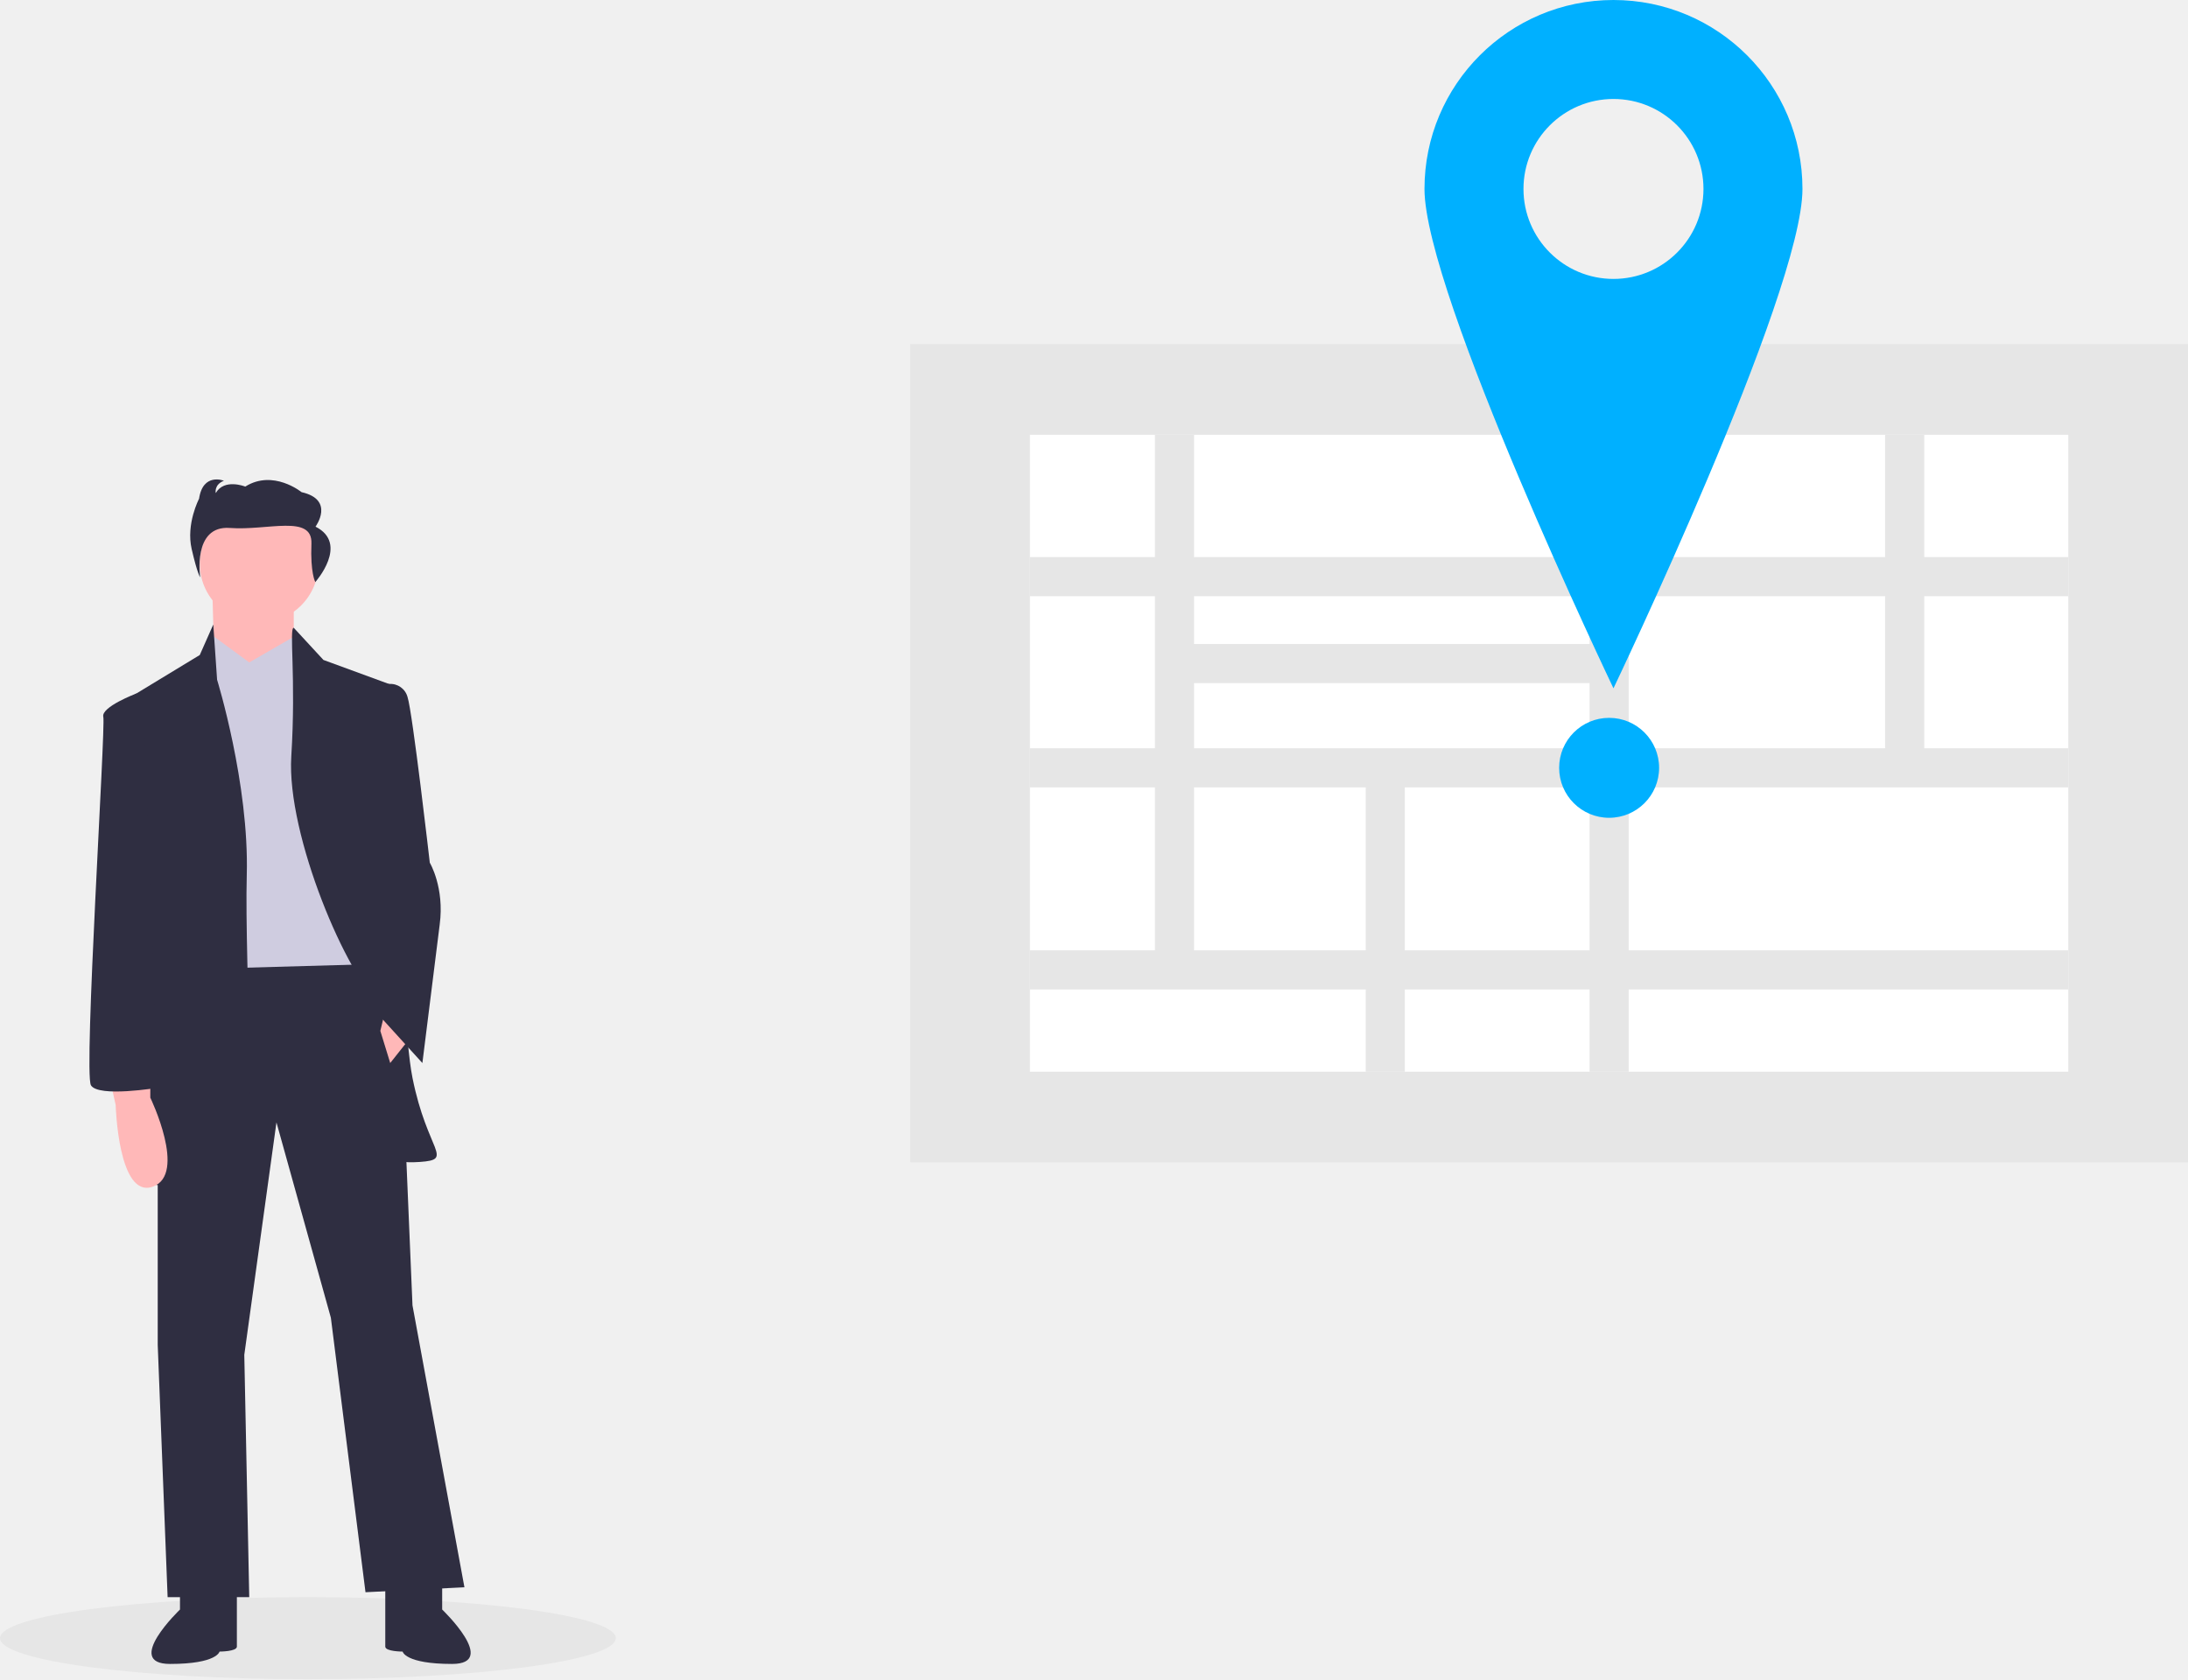
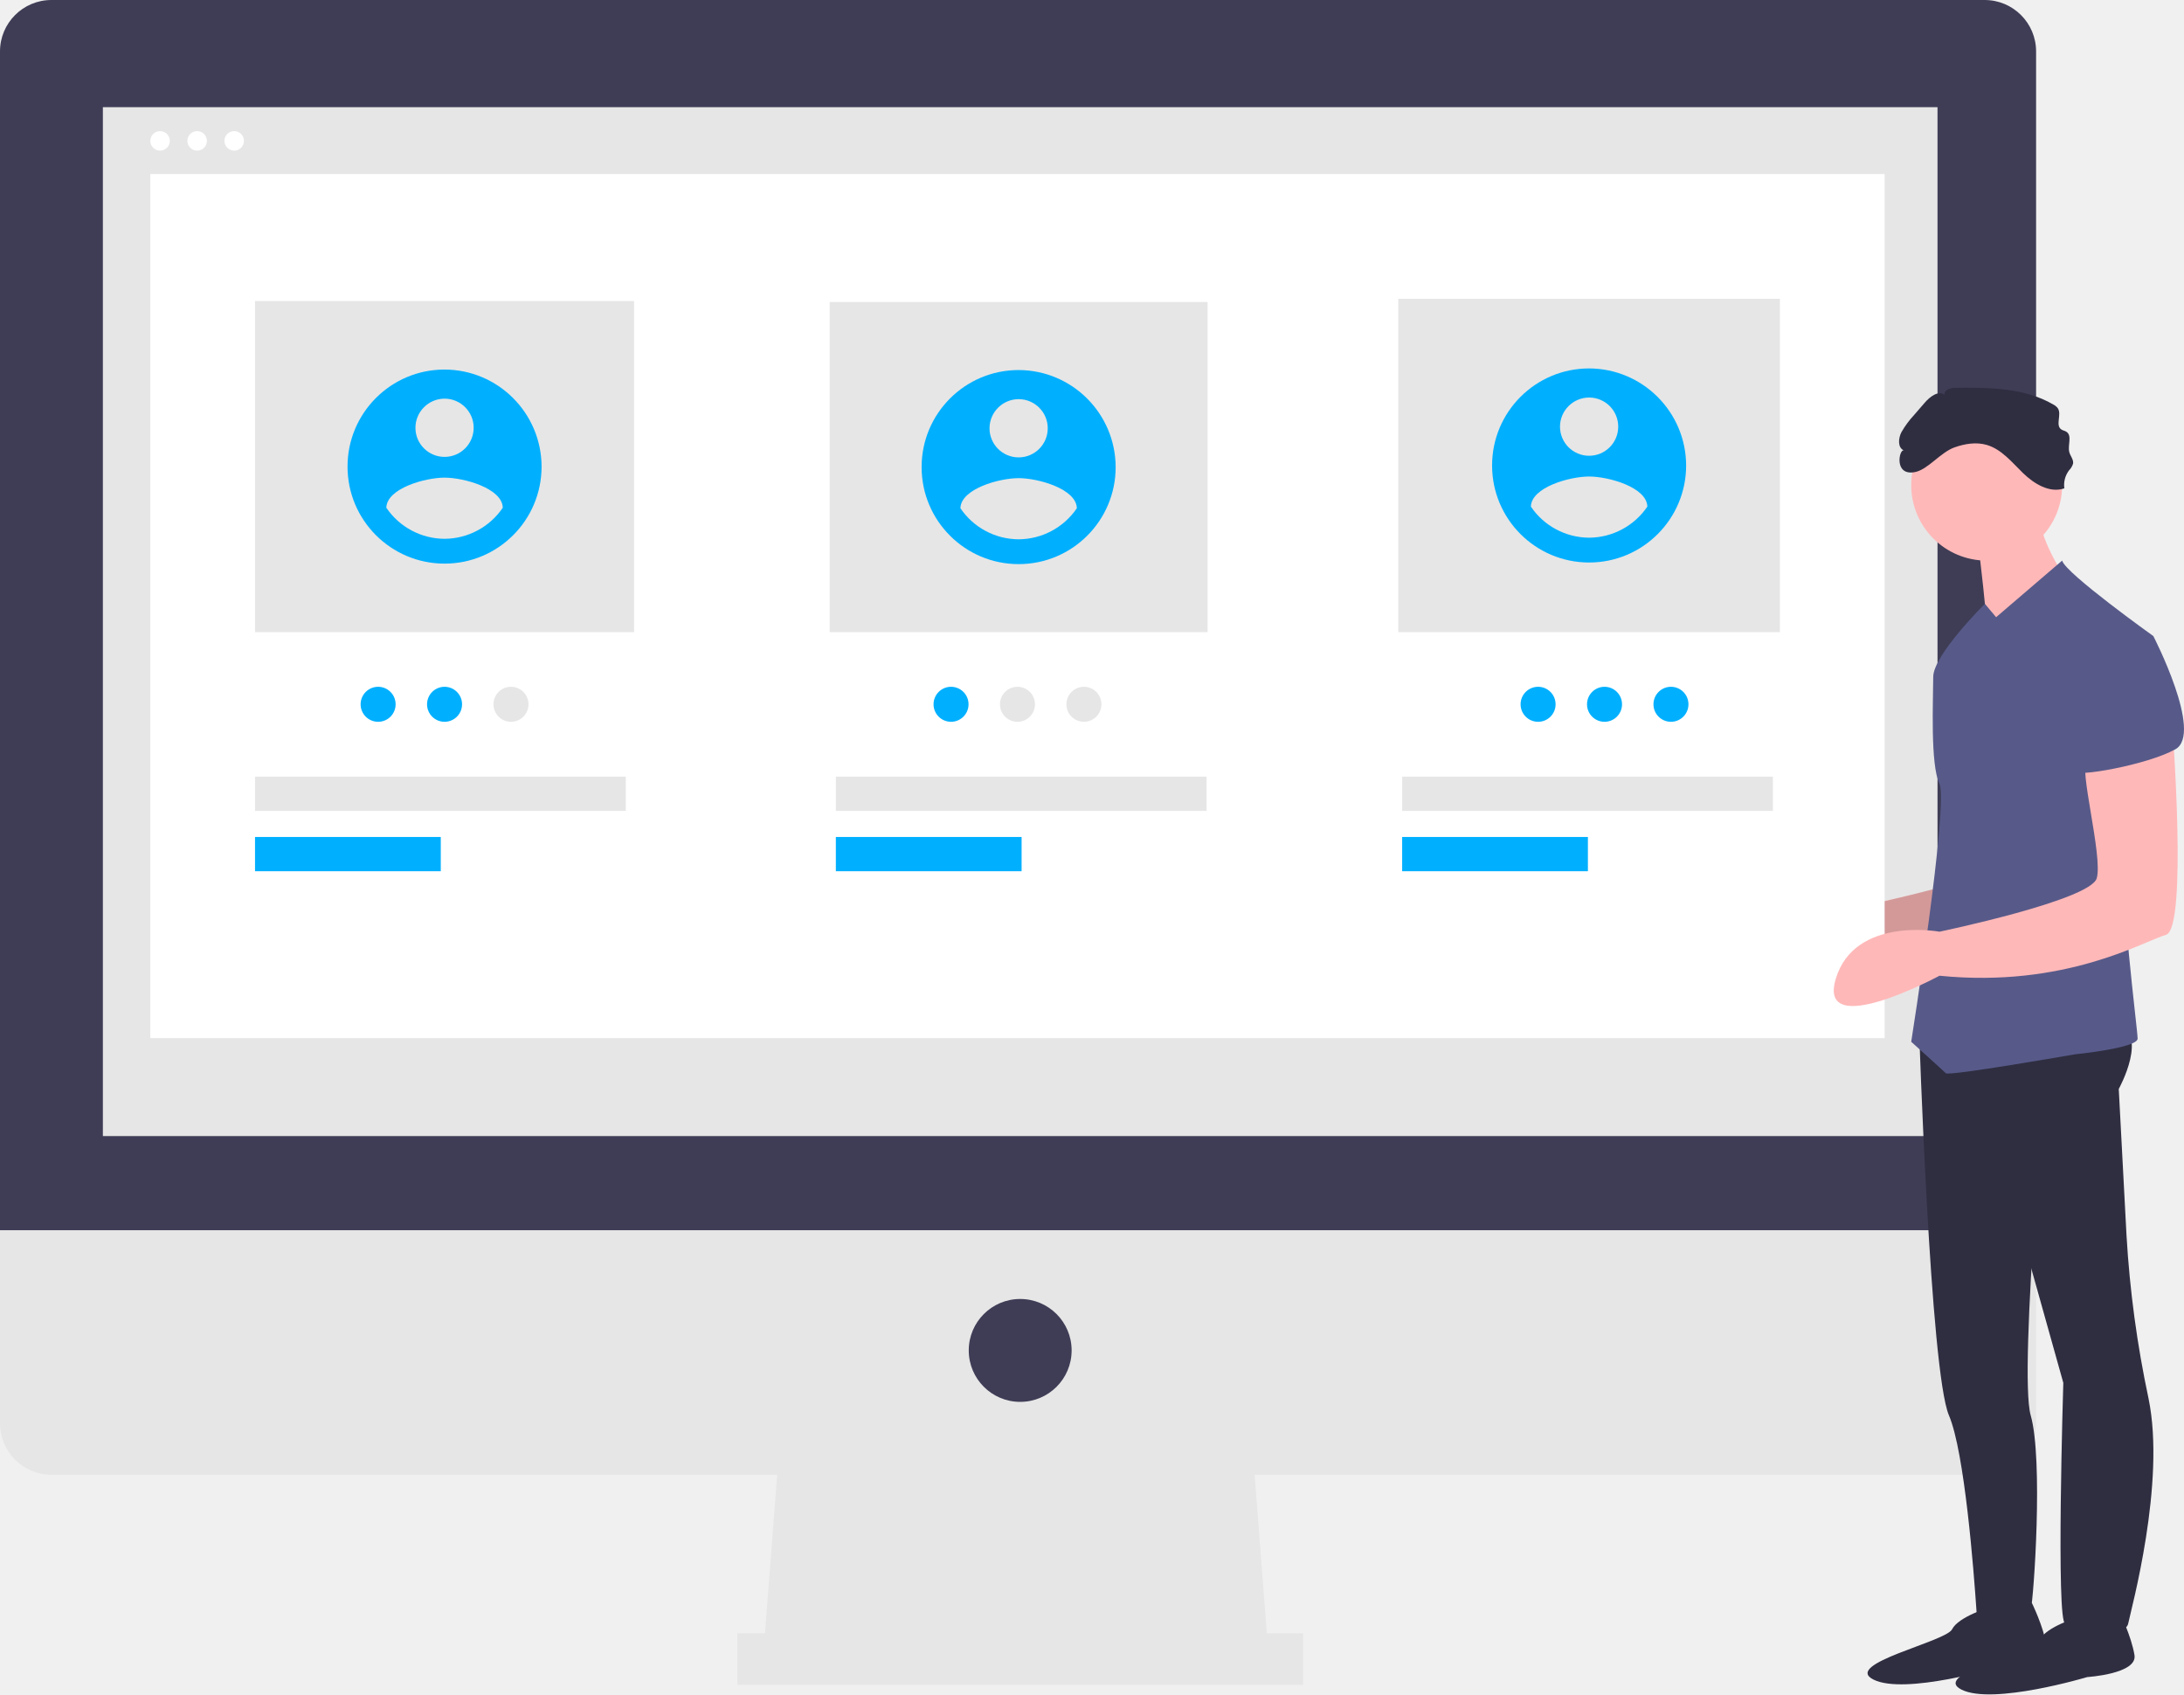
- <svg xmlns="http://www.w3.org/2000/svg" id="baf10ad2-6463-4f51-bd6b-04bf2837b3a8" data-name="Layer 1" width="884.596" height="679.043" viewBox="0 0 884.596 679.043">
-   <ellipse cx="124.484" cy="662.451" rx="124.484" ry="16.591" fill="#e6e6e6" />
-   <polygon points="63.767 385.875 63.767 543.875 67.767 645.875 100.767 645.875 98.767 547.875 111.767 453.875 133.767 532.875 147.767 643.875 187.767 641.875 166.767 527.875 160.767 385.875 63.767 385.875" fill="#2f2e41" />
-   <path d="M230.469,751.353v10s-23,22-4,22,20-5,20-5,7,0,7-2v-24Z" transform="translate(-157.7022 -110.4787)" fill="#2f2e41" />
-   <path d="M336.469,751.353v10s23,22,4,22-20-5-20-5-7,0-7-2v-24Z" transform="translate(-157.7022 -110.4787)" fill="#2f2e41" />
-   <circle cx="104.767" cy="227.875" r="24" fill="#ffb8b8" />
-   <polygon points="85.767 235.875 86.767 271.875 118.767 270.875 118.767 242.875 85.767 235.875" fill="#ffb8b8" />
-   <polygon points="100.767 267.875 85.767 256.875 79.767 391.875 150.767 389.875 133.767 271.875 118.767 257.501 100.767 267.875" fill="#cfcce0" />
-   <path d="M238.469,375.353l5.463-12.338,1.537,22.338s13,42,12,79,5,124-3,125-42,3-42-4-2-193-2-193Z" transform="translate(-157.7022 -110.4787)" fill="#2f2e41" />
-   <path d="M276.469,364.353l12,13,30,11s0,128,6,158,17,33,3,34-13-4-13-4,10-50-3-60-38-68-36-100S274.469,364.353,276.469,364.353Z" transform="translate(-157.7022 -110.4787)" fill="#2f2e41" />
-   <path d="M202.469,548.353l2,9s1,38,15,33-1-36-1-36v-6Z" transform="translate(-157.7022 -110.4787)" fill="#ffb8b8" />
-   <polygon points="169.267 415.375 157.767 429.875 153.767 416.875 157.267 402.375 169.267 415.375" fill="#ffb8b8" />
-   <path d="M305.469,387.353,314.969,387.07a7.144,7.144,0,0,1,7.5,5.283c2,6,9,67,9,67s6,10,4,25l-7,56-20-22,3-50Z" transform="translate(-157.7022 -110.4787)" fill="#2f2e41" />
-   <path d="M215.469,392.353l-2.655-1.424s-14.345,5.424-13.345,9.424-8,144-5,149,27,1,27,1Z" transform="translate(-157.7022 -110.4787)" fill="#2f2e41" />
-   <path d="M285.259,323.45s8.006-10.857-5.646-13.955c0,0-11.453-9.339-22.754-2.247,0,0-8.473-3.432-11.927,2.624,0,0-.784-3.397,3.297-4.985,0,0-8.473-3.432-10.046,7.276,0,0-5.338,10.155-2.987,20.345s3.449,11.445,3.449,11.445-3.222-21.114,12-19.973,33.439-5.625,32.965,6.338,1.565,15.544,1.565,15.544S298.988,330.388,285.259,323.45Z" transform="translate(-157.7022 -110.4787)" fill="#2f2e41" />
-   <rect x="368" y="139.171" width="516.596" height="330.846" fill="#e6e6e6" />
-   <rect x="416.404" y="175.809" width="419.787" height="257.571" fill="#fff" />
-   <rect x="416.404" y="225.274" width="419.787" height="15.815" fill="#e6e6e6" />
-   <rect x="416.404" y="302.591" width="419.787" height="15.815" fill="#e6e6e6" />
-   <rect x="474.84" y="260.418" width="177.478" height="15.815" fill="#e6e6e6" />
-   <rect x="416.404" y="384.301" width="419.787" height="15.815" fill="#e6e6e6" />
-   <rect x="466.933" y="175.809" width="15.815" height="218.157" fill="#e6e6e6" />
-   <rect x="762.143" y="175.809" width="15.815" height="135.568" fill="#e6e6e6" />
-   <rect x="642.653" y="175.809" width="15.815" height="257.571" fill="#e6e6e6" />
-   <rect x="552.157" y="305.227" width="15.815" height="128.153" fill="#e6e6e6" />
-   <circle cx="650.56" cy="310.498" r="20.208" fill="#00b0ff" />
-   <path d="M810.02,110.479a76.408,76.408,0,0,0-76.407,76.407c0,42.199,76.407,201.934,76.407,201.934s76.407-159.735,76.407-201.934A76.408,76.408,0,0,0,810.02,110.479Zm0,112.792a36.385,36.385,0,1,1,36.385-36.385A36.385,36.385,0,0,1,810.02,223.271Z" transform="translate(-157.7022 -110.4787)" fill="#00b0ff" />
+ <svg xmlns="http://www.w3.org/2000/svg" id="a103f326-996f-4fea-8e69-572a052820ff" data-name="Layer 1" width="825.767" height="640.565" viewBox="0 0 825.767 640.565">
+   <polygon points="479.735 627.22 288.489 627.22 294.972 542.943 473.252 542.943 479.735 627.22" fill="#e6e6e6" />
+   <rect x="278.765" y="617.496" width="213.936" height="19.449" fill="#e6e6e6" />
+   <path d="M937.512,129.718H206.565a19.449,19.449,0,0,0-19.449,19.449V594.865H956.961V149.166A19.449,19.449,0,0,0,937.512,129.718Z" transform="translate(-187.1167 -129.7175)" fill="#3f3d56" />
+   <path d="M187.117,594.865V667.798a19.449,19.449,0,0,0,19.449,19.449H937.512a19.449,19.449,0,0,0,19.449-19.449V594.865Z" transform="translate(-187.1167 -129.7175)" fill="#e6e6e6" />
+   <rect x="38.897" y="40.518" width="693.67" height="388.974" fill="#e6e6e6" />
+   <circle cx="385.732" cy="510.528" r="19.449" fill="#3f3d56" />
+   <circle cx="60.526" cy="53.257" r="3.691" fill="#fff" />
+   <circle cx="74.536" cy="53.257" r="3.691" fill="#fff" />
+   <circle cx="88.545" cy="53.257" r="3.691" fill="#fff" />
+   <path d="M983.461,392.775s5.945,77.282-2.378,79.66-38.046,20.212-85.605,15.456c0,0-46.369,24.968-39.235,1.189s39.235-17.834,39.235-17.834,57.07-11.89,59.448-20.212-7.134-42.802-3.567-43.991S983.461,392.775,983.461,392.775Z" transform="translate(-187.1167 -129.7175)" fill="#ffb8b8" />
+   <path d="M979.461,393.775s5.945,77.282-2.378,79.66-38.046,20.212-85.605,15.456c0,0-46.369,24.968-39.235,1.189s39.235-17.834,39.235-17.834,57.07-11.89,59.448-20.212-7.134-42.802-3.567-43.991S979.461,393.775,979.461,393.775Z" transform="translate(-187.1167 -129.7175)" fill="#231f20" opacity="0.2" />
+   <path d="M912.702,518.097s4.178,130.069,11.311,146.715c5.942,13.865,9.409,59.077,10.402,73.795.199,2.951.299,4.676.299,4.676s19.023,0,20.212-4.756,4.756-57.07,0-73.715S961.702,525.097,961.702,525.097Z" transform="translate(-187.1167 -129.7175)" fill="#2f2e41" />
+   <path d="M939.47,737.338s-11.89,3.567-14.267,8.323-41.613,13.078-29.724,19.023,47.558-4.756,47.558-4.756,19.023-1.189,17.834-8.323-5.519-15.924-5.519-15.924Z" transform="translate(-187.1167 -129.7175)" fill="#2f2e41" />
+   <path d="M972.76,741.139s-11.89,3.567-14.267,8.323S916.879,762.54,928.769,768.484s47.558-4.756,47.558-4.756,19.023-1.189,17.834-8.323-5.519-15.924-5.519-15.924Z" transform="translate(-187.1167 -129.7175)" fill="#2f2e41" />
+   <path d="M922.824,524.749l16.645,28.535,27.78,99.21s-2.812,91.022.755,91.022,22.59,5.945,23.779,0c1.004-5.022,14.321-53.125,7.683-85.143a409.42,409.42,0,0,1-8.308-61.426l-2.942-55.553s11.89-21.401-1.189-24.968S922.824,524.749,922.824,524.749Z" transform="translate(-187.1167 -129.7175)" fill="#2f2e41" />
+   <circle cx="751.164" cy="183.398" r="28.535" fill="#ffb8b8" />
+   <path d="M934.714,332.139s4.756,38.046,3.567,40.424,28.535-26.157,28.535-26.157-10.701-16.645-8.323-24.968Z" transform="translate(-187.1167 -129.7175)" fill="#ffb8b8" />
+   <path d="M1001.295,370.185s-33.291-23.779-34.48-28.535l-24.968,21.401-4.243-5.05s-19.536,19.318-19.536,27.64-1.189,33.291,2.378,40.424-10.701,97.494-10.701,97.494,11.89,10.701,13.078,11.89,48.747-7.134,48.747-7.134,23.779-2.378,23.779-5.945-7.134-57.07-4.756-71.337S1001.295,370.185,1001.295,370.185Z" transform="translate(-187.1167 -129.7175)" fill="#575a89" />
+   <path d="M926.092,298.861c3.901-1.388,8.204-2.101,12.181-.95,5.629,1.629,9.527,6.563,13.732,10.644s10.101,7.698,15.637,5.778a9.168,9.168,0,0,1,1.751-6.771,6.227,6.227,0,0,0,1.555-2.588c.237-1.528-1.049-2.846-1.434-4.344-.675-2.625,1.176-6.218-1.1-7.689-.601-.388-1.362-.477-1.948-.887-2.301-1.608.254-5.609-1.267-7.968a4.866,4.866,0,0,0-1.729-1.442c-11.033-6.437-24.525-6.455-37.297-6.293-1.778.023-4.253.906-3.752,2.612-2.414-1.733-5.575.7-7.52,2.946l-3.982,4.596a35.41,35.41,0,0,0-4.867,6.583c-1.217,2.326-1.485,5.903.936,6.917-1.8-.754-3.983,9.908,4.314,8.153C916.123,307.14,920.848,300.727,926.092,298.861Z" transform="translate(-187.1167 -129.7175)" fill="#2f2e41" />
+   <rect x="56.835" y="65.798" width="655.74" height="326.674" fill="#fff" />
+   <rect x="96.424" y="113.806" width="143.321" height="125.177" fill="#e6e6e6" />
+   <rect x="313.698" y="114.182" width="142.89" height="124.8" fill="#e6e6e6" />
+   <rect x="528.695" y="112.958" width="144.291" height="126.024" fill="#e6e6e6" />
+   <rect x="96.424" y="293.621" width="140.177" height="12.949" fill="#e6e6e6" />
+   <rect x="96.424" y="316.418" width="70.232" height="12.949" fill="#00b0ff" />
+   <rect x="316.034" y="293.621" width="140.177" height="12.949" fill="#e6e6e6" />
+   <rect x="316.034" y="316.418" width="70.232" height="12.949" fill="#00b0ff" />
+   <rect x="530.154" y="293.621" width="140.177" height="12.949" fill="#e6e6e6" />
+   <rect x="530.154" y="316.418" width="70.232" height="12.949" fill="#00b0ff" />
+   <circle cx="359.587" cy="266.258" r="6.617" fill="#00b0ff" />
+   <circle cx="384.705" cy="266.258" r="6.617" fill="#e6e6e6" />
+   <circle cx="409.824" cy="266.258" r="6.617" fill="#e6e6e6" />
+   <circle cx="142.966" cy="266.258" r="6.617" fill="#00b0ff" />
+   <circle cx="168.085" cy="266.258" r="6.617" fill="#00b0ff" />
+   <circle cx="193.203" cy="266.258" r="6.617" fill="#e6e6e6" />
+   <circle cx="581.55" cy="266.258" r="6.617" fill="#00b0ff" />
+   <circle cx="606.668" cy="266.258" r="6.617" fill="#00b0ff" />
+   <circle cx="631.786" cy="266.258" r="6.617" fill="#00b0ff" />
+   <path d="M787.957,269.001a36.686,36.686,0,1,0,36.686,36.686A36.794,36.794,0,0,0,787.957,269.001Zm0,11.006a11.006,11.006,0,1,1-11.006,11.006,11.043,11.043,0,0,1,11.006-11.006Zm0,52.983a26.726,26.726,0,0,1-22.012-11.747c.176-7.337,14.674-11.376,22.012-11.376s21.835,4.039,22.012,11.376a26.77,26.77,0,0,1-22.012,11.747Z" transform="translate(-187.1167 -129.7175)" fill="#00b0ff" />
+   <path d="M572.26,269.613A36.686,36.686,0,1,0,608.946,306.3,36.794,36.794,0,0,0,572.26,269.613Zm0,11.006a11.006,11.006,0,1,1-11.006,11.006,11.043,11.043,0,0,1,11.006-11.006Zm0,52.983a26.726,26.726,0,0,1-22.012-11.747c.176-7.337,14.674-11.376,22.012-11.376s21.835,4.039,22.012,11.376a26.77,26.77,0,0,1-22.012,11.747Z" transform="translate(-187.1167 -129.7175)" fill="#00b0ff" />
+   <path d="M355.201,269.425a36.686,36.686,0,1,0,36.686,36.686A36.794,36.794,0,0,0,355.201,269.425Zm0,11.006a11.006,11.006,0,1,1-11.006,11.006A11.043,11.043,0,0,1,355.201,280.431Zm0,52.983a26.726,26.726,0,0,1-22.012-11.747c.176-7.337,14.674-11.376,22.012-11.376s21.835,4.039,22.012,11.376a26.77,26.77,0,0,1-22.012,11.747Z" transform="translate(-187.1167 -129.7175)" fill="#00b0ff" />
+   <path d="M1008.429,403.476s5.945,77.282-2.378,79.66-38.046,20.212-85.605,15.456c0,0-46.369,24.968-39.235,1.189s39.235-17.834,39.235-17.834,57.07-11.89,59.448-20.212-7.134-42.802-3.567-43.991S1008.429,403.476,1008.429,403.476Z" transform="translate(-187.1167 -129.7175)" fill="#ffb8b8" />
+   <path d="M982.272,372.563l19.023-2.378s19.023,36.858,8.323,42.802-38.046,10.701-38.046,8.323S982.272,372.563,982.272,372.563Z" transform="translate(-187.1167 -129.7175)" fill="#575a89" />
</svg>
